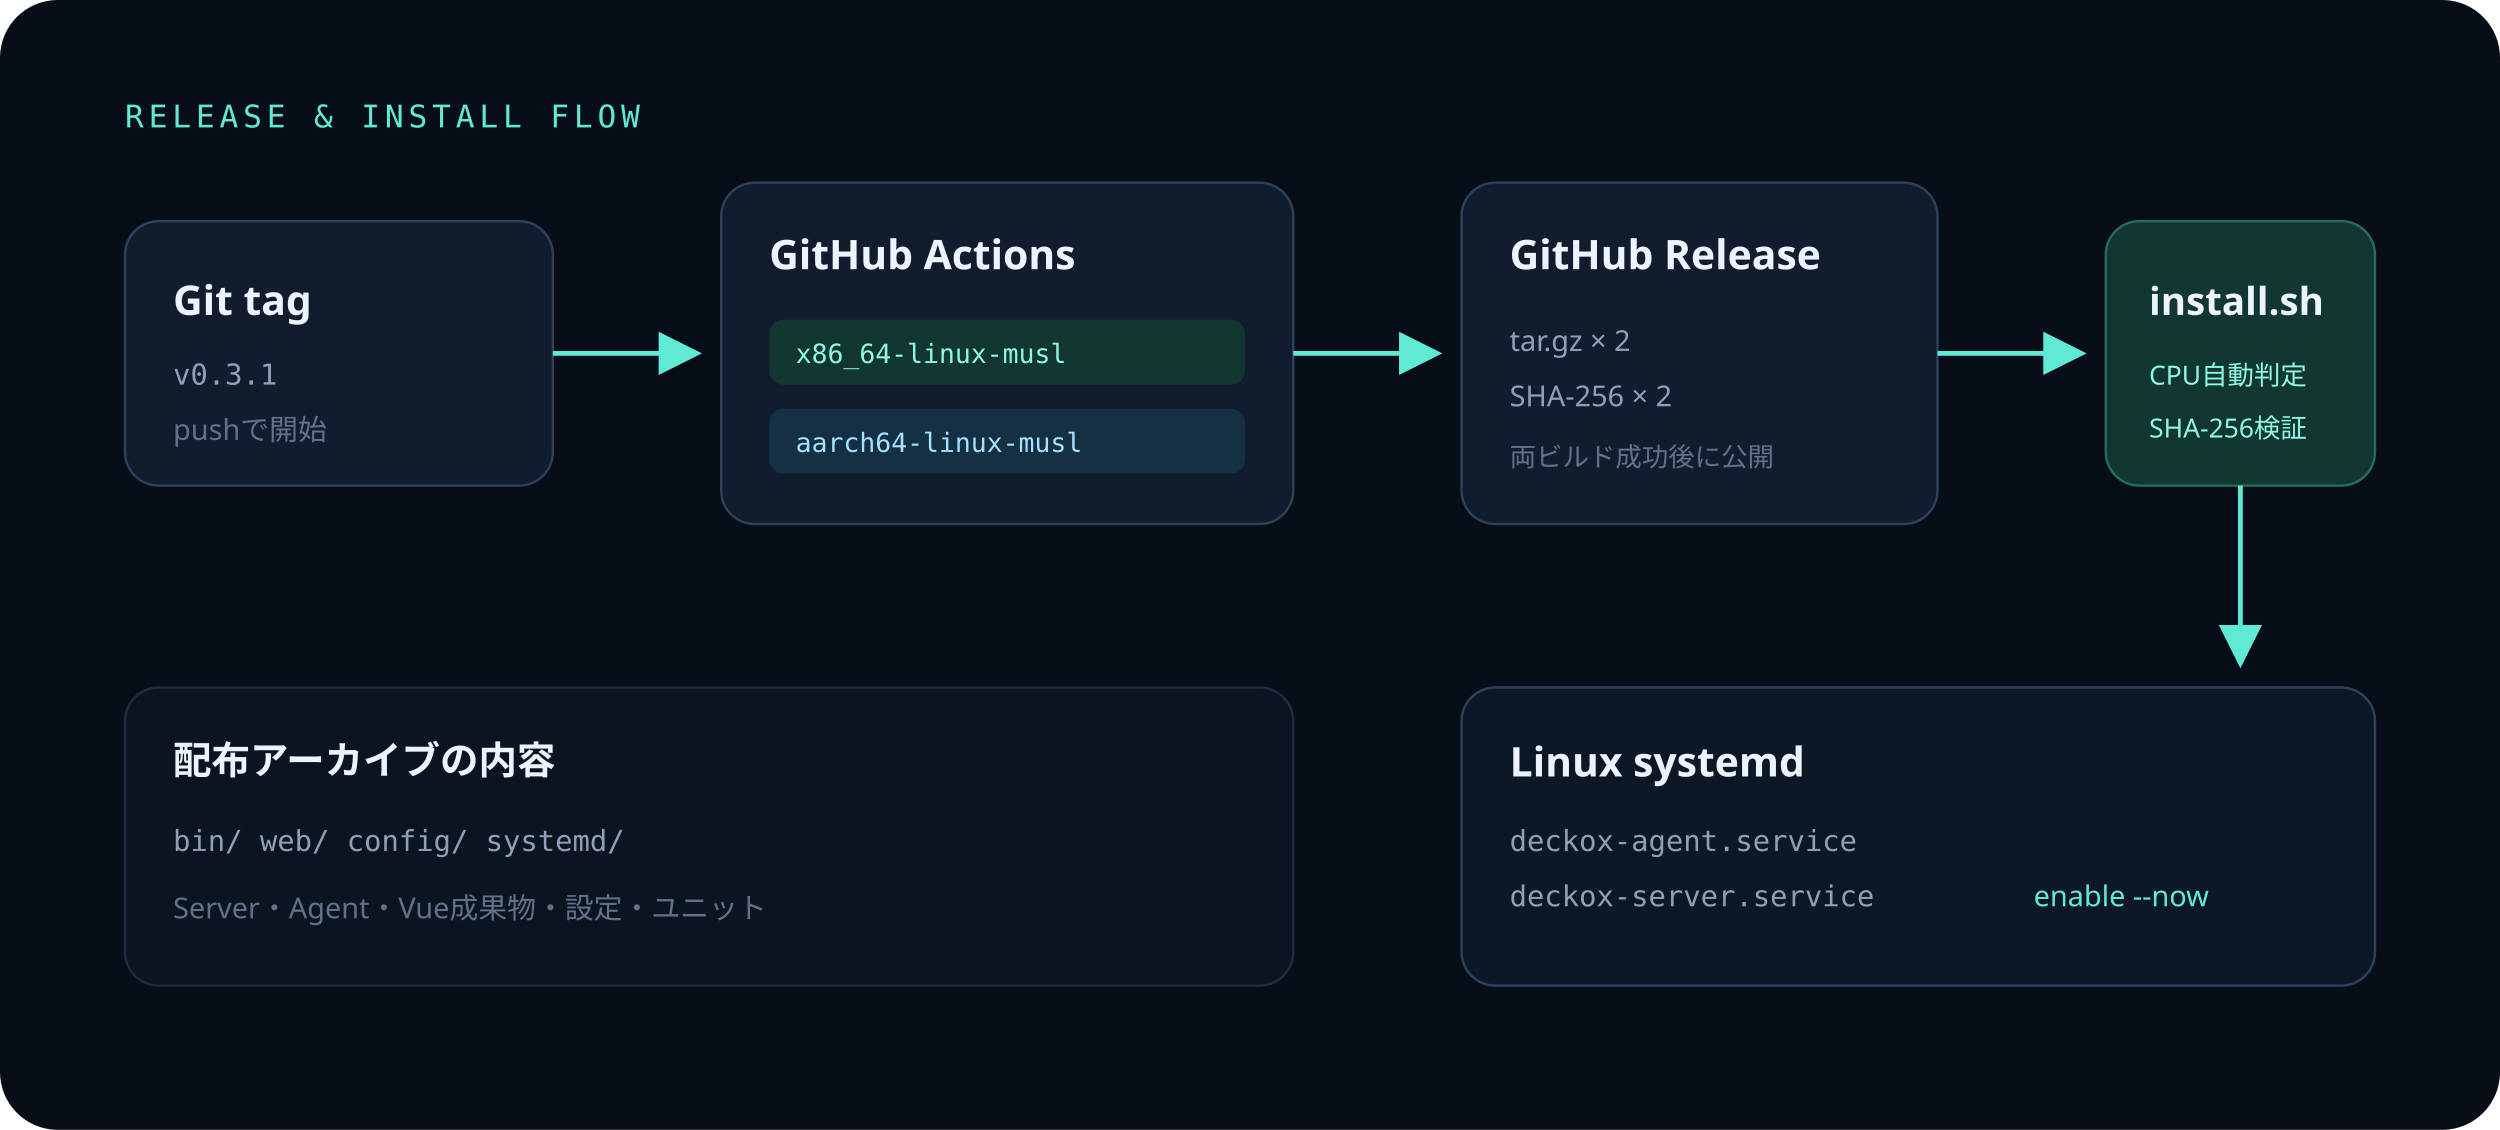
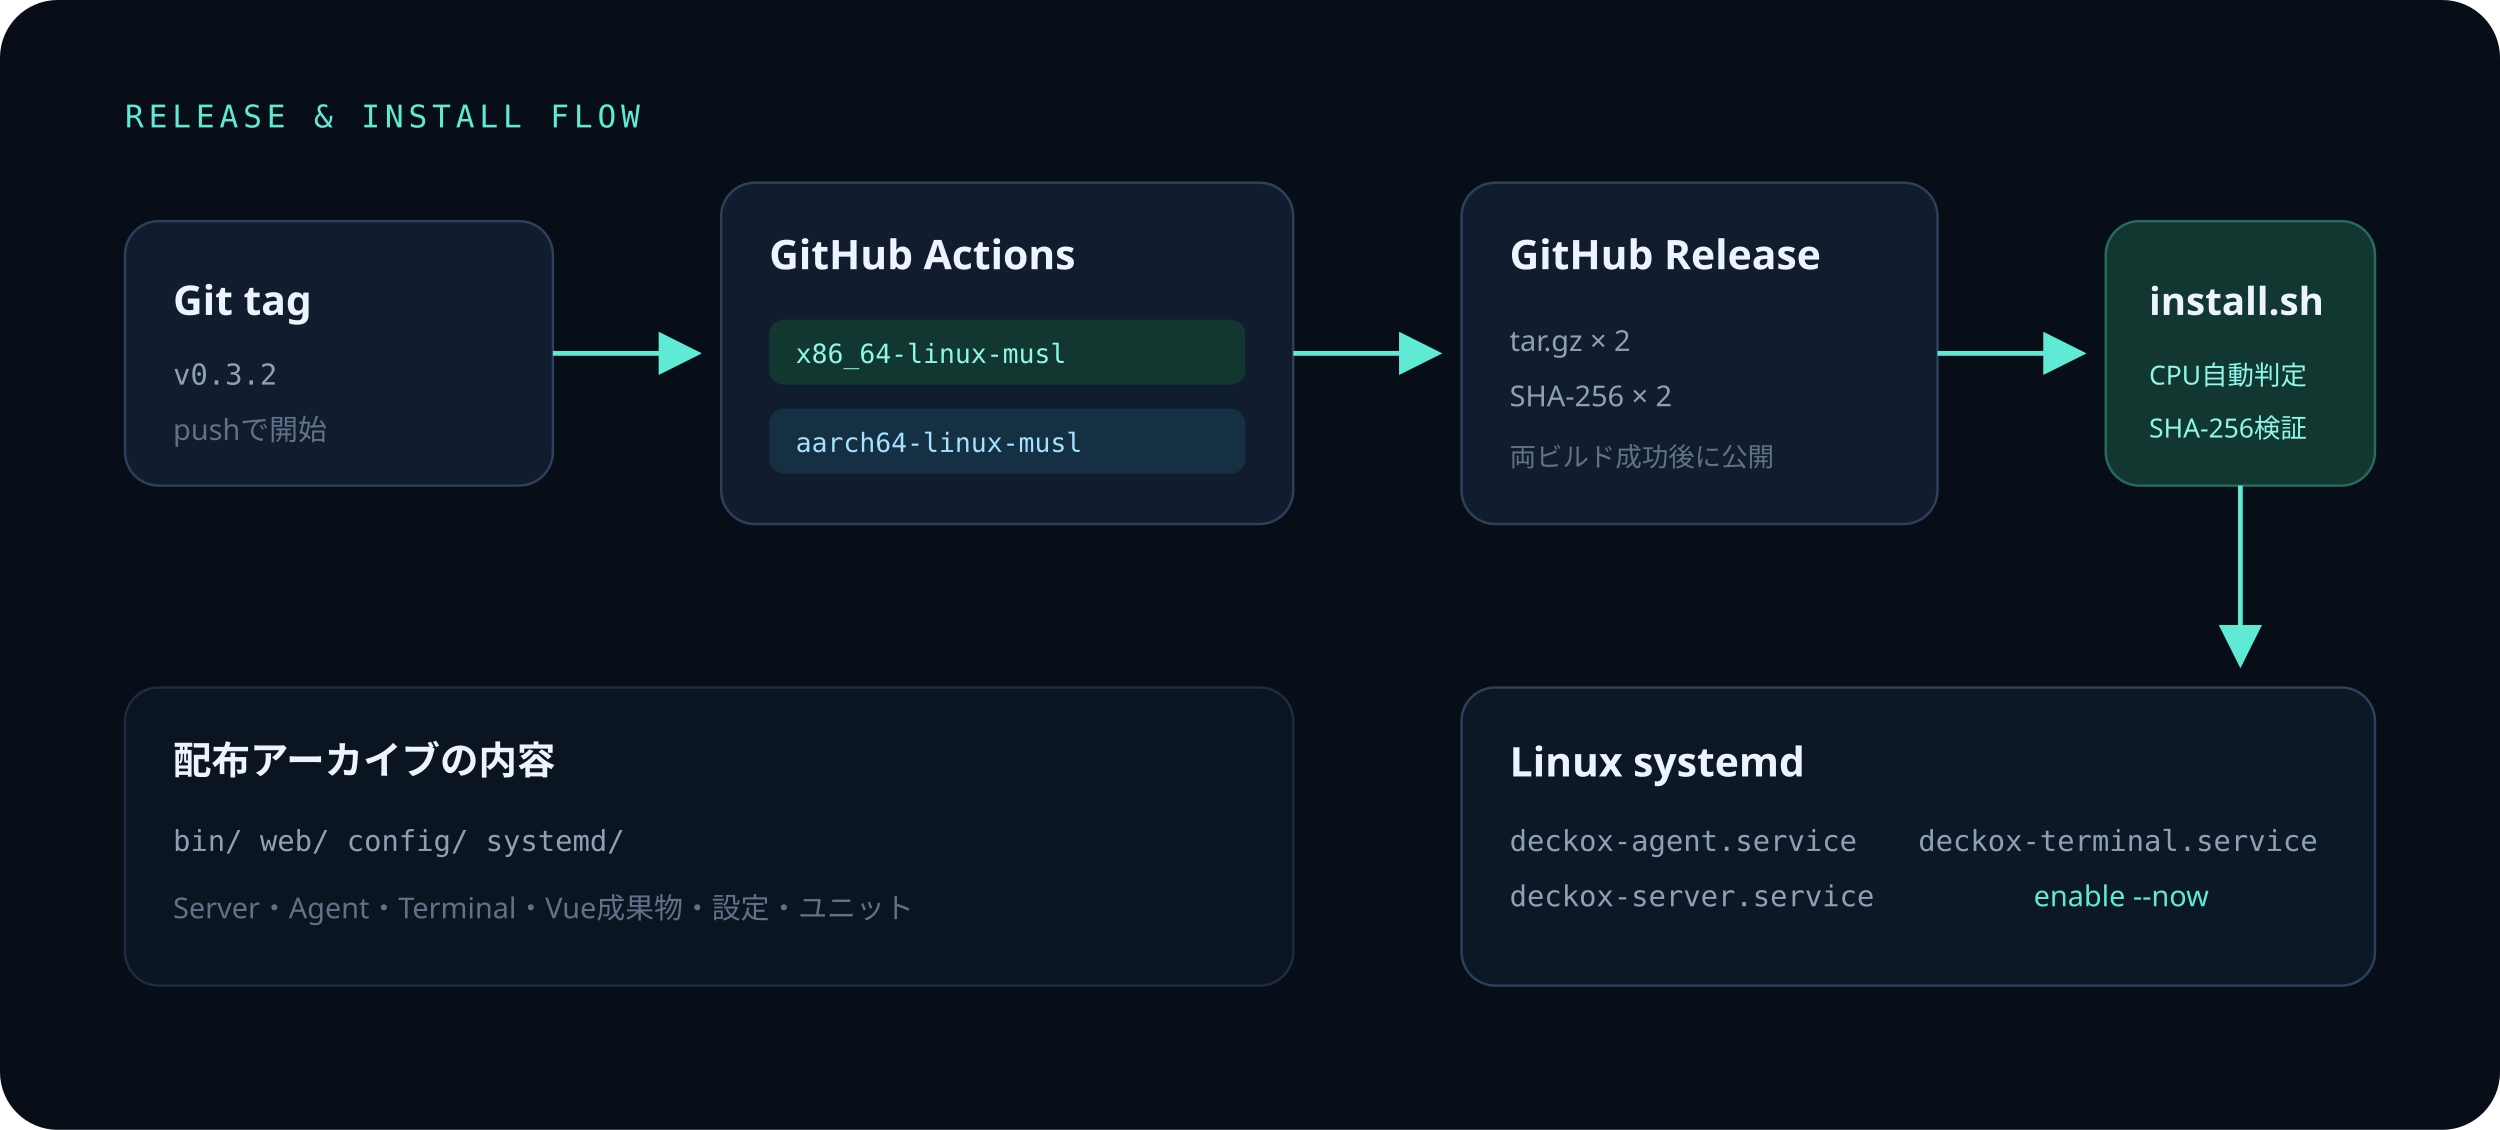
<svg xmlns="http://www.w3.org/2000/svg" viewBox="0 0 1040 470" role="img" aria-labelledby="title desc">
  <defs>
    <marker id="arrow" markerWidth="9" markerHeight="9" refX="8" refY="4.5" orient="auto">
      <path d="M0 0 9 4.5 0 9Z" fill="#5eead4" />
    </marker>
  </defs>
  <rect width="1040" height="470" rx="24" fill="#080e18" />
  <text x="52" y="53" fill="#5eead4" font-family="ui-monospace,monospace" font-size="13" letter-spacing="2">RELEASE &amp; INSTALL FLOW</text>
  <g transform="translate(52 92)">
    <rect width="178" height="110" rx="14" fill="#111d2e" stroke="#2d415b" />
    <text x="20" y="39" fill="#edf4ff" font-family="system-ui,sans-serif" font-size="17" font-weight="700">Git tag</text>
-     <text x="20" y="68" fill="#8fa0b6" font-family="ui-monospace,monospace" font-size="12">v0.3.1</text>
+     <text x="20" y="68" fill="#8fa0b6" font-family="ui-monospace,monospace" font-size="12">v0.3.2</text>
    <text x="20" y="91" fill="#617187" font-family="system-ui,sans-serif" font-size="12">pushで開始</text>
  </g>
  <path d="M230 147 H290" stroke="#5eead4" stroke-width="2" marker-end="url(#arrow)" />
  <g transform="translate(300 76)">
    <rect width="238" height="142" rx="14" fill="#111d2e" stroke="#2d415b" />
    <text x="20" y="36" fill="#edf4ff" font-family="system-ui,sans-serif" font-size="17" font-weight="700">GitHub Actions</text>
    <rect x="20" y="57" width="198" height="27" rx="6" fill="#123731" />
    <text x="31" y="75" fill="#8ff7e7" font-family="ui-monospace,monospace" font-size="11">x86_64-linux-musl</text>
    <rect x="20" y="94" width="198" height="27" rx="6" fill="#152f43" />
    <text x="31" y="112" fill="#a5e2ff" font-family="ui-monospace,monospace" font-size="11">aarch64-linux-musl</text>
  </g>
  <path d="M538 147 H598" stroke="#5eead4" stroke-width="2" marker-end="url(#arrow)" />
  <g transform="translate(608 76)">
    <rect width="198" height="142" rx="14" fill="#111d2e" stroke="#2d415b" />
    <text x="20" y="36" fill="#edf4ff" font-family="system-ui,sans-serif" font-size="17" font-weight="700">GitHub Release</text>
    <text x="20" y="70" fill="#8fa0b6" font-family="system-ui,sans-serif" font-size="12">tar.gz × 2</text>
    <text x="20" y="93" fill="#8fa0b6" font-family="system-ui,sans-serif" font-size="12">SHA-256 × 2</text>
    <text x="20" y="118" fill="#617187" font-family="system-ui,sans-serif" font-size="11">両ビルド成功後に公開</text>
  </g>
  <path d="M806 147 H866" stroke="#5eead4" stroke-width="2" marker-end="url(#arrow)" />
  <g transform="translate(876 92)">
    <rect width="112" height="110" rx="14" fill="#123731" stroke="#286b5e" />
    <text x="18" y="39" fill="#edf4ff" font-family="system-ui,sans-serif" font-size="16" font-weight="700">install.sh</text>
    <text x="18" y="68" fill="#8ff7e7" font-family="system-ui,sans-serif" font-size="11">CPU自動判定</text>
    <text x="18" y="90" fill="#8ff7e7" font-family="system-ui,sans-serif" font-size="11">SHA-256検証</text>
  </g>
  <path d="M932 202 V276" stroke="#5eead4" stroke-width="2" marker-end="url(#arrow)" />
  <g transform="translate(608 286)">
    <rect width="380" height="124" rx="14" fill="#0d1827" stroke="#2d415b" />
    <text x="20" y="37" fill="#edf4ff" font-family="system-ui,sans-serif" font-size="17" font-weight="700">Linux systemd</text>
    <text x="20" y="68" fill="#8fa0b6" font-family="ui-monospace,monospace" font-size="12">deckox-agent.service</text>
    <text x="20" y="91" fill="#8fa0b6" font-family="ui-monospace,monospace" font-size="12">deckox-server.service</text>
+     <text x="190" y="68" fill="#8fa0b6" font-family="ui-monospace,monospace" font-size="12">deckox-terminal.service</text>
    <text x="238" y="91" fill="#5eead4" font-family="system-ui,sans-serif" font-size="12">enable --now</text>
  </g>
  <g transform="translate(52 286)">
    <rect width="486" height="124" rx="14" fill="#0b1421" stroke="#1d2c40" />
    <text x="20" y="36" fill="#edf4ff" font-family="system-ui,sans-serif" font-size="16" font-weight="700">配布アーカイブの内容</text>
    <text x="20" y="68" fill="#8fa0b6" font-family="ui-monospace,monospace" font-size="12">bin/  web/  config/  systemd/</text>
-     <text x="20" y="96" fill="#617187" font-family="system-ui,sans-serif" font-size="12">Server・Agent・Vue成果物・設定・ユニット</text>
+     <text x="20" y="96" fill="#617187" font-family="system-ui,sans-serif" font-size="12">Server・Agent・Terminal・Vue成果物・設定・ユニット</text>
  </g>
</svg>
